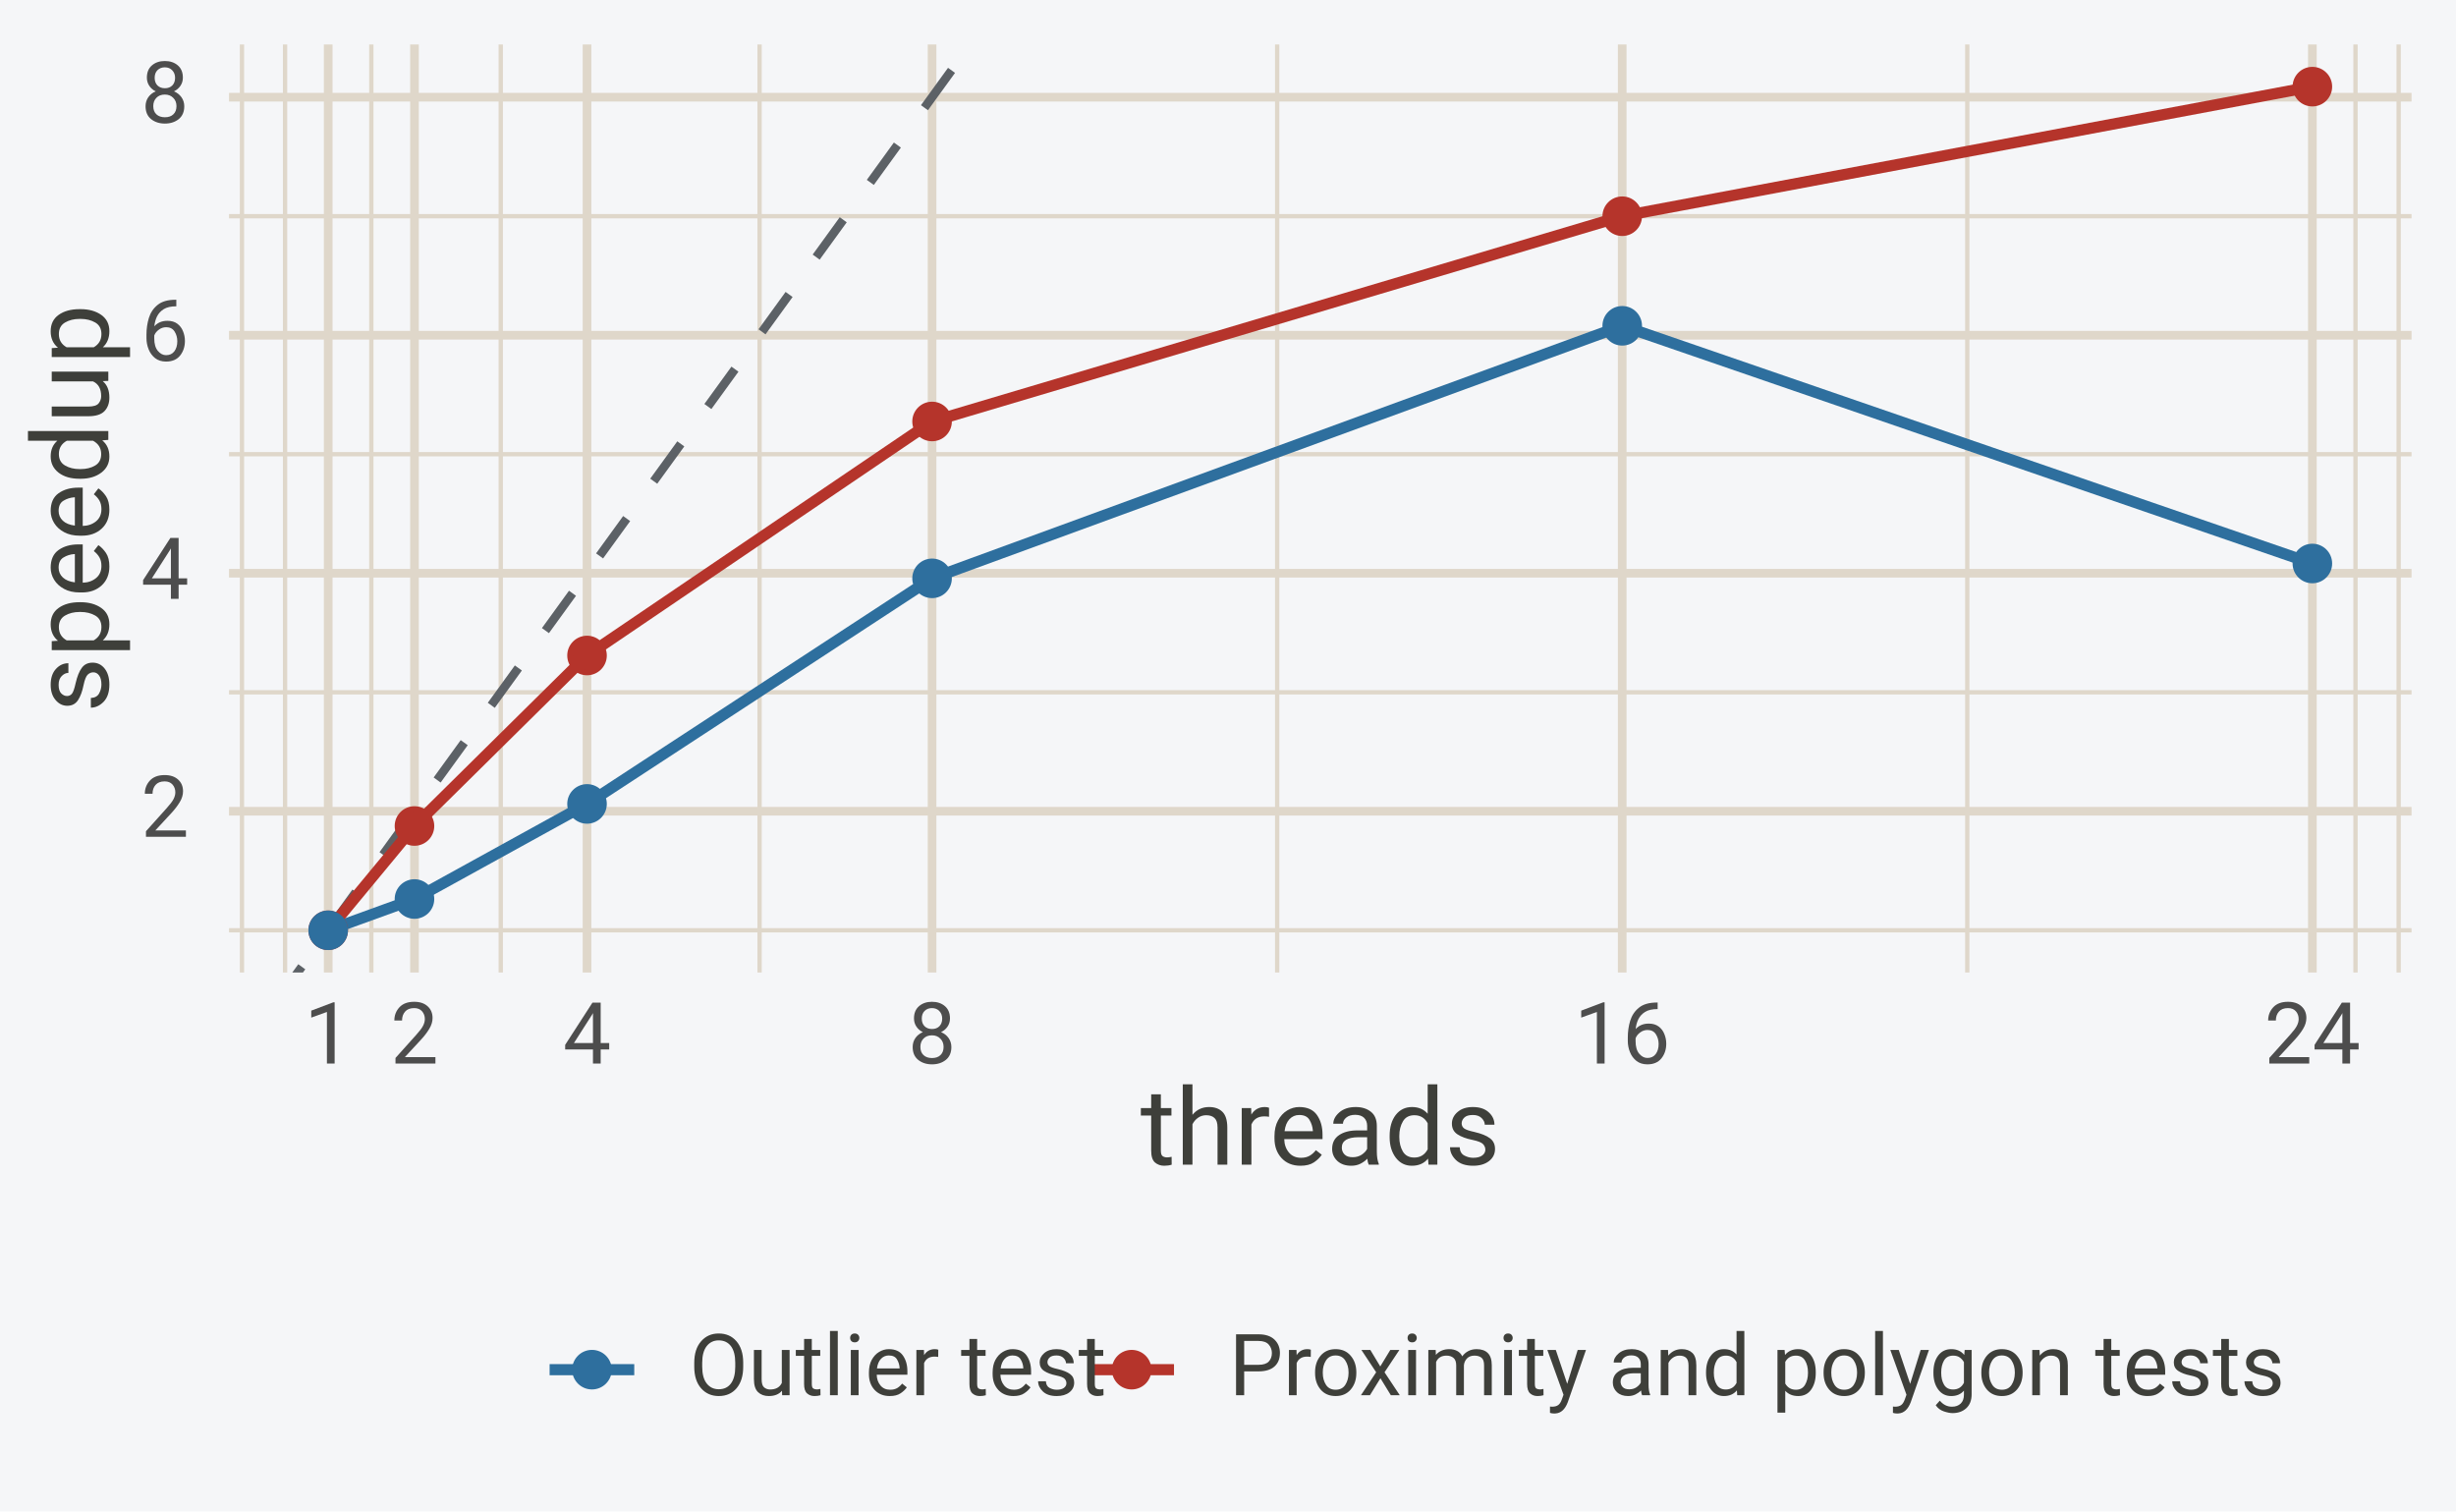
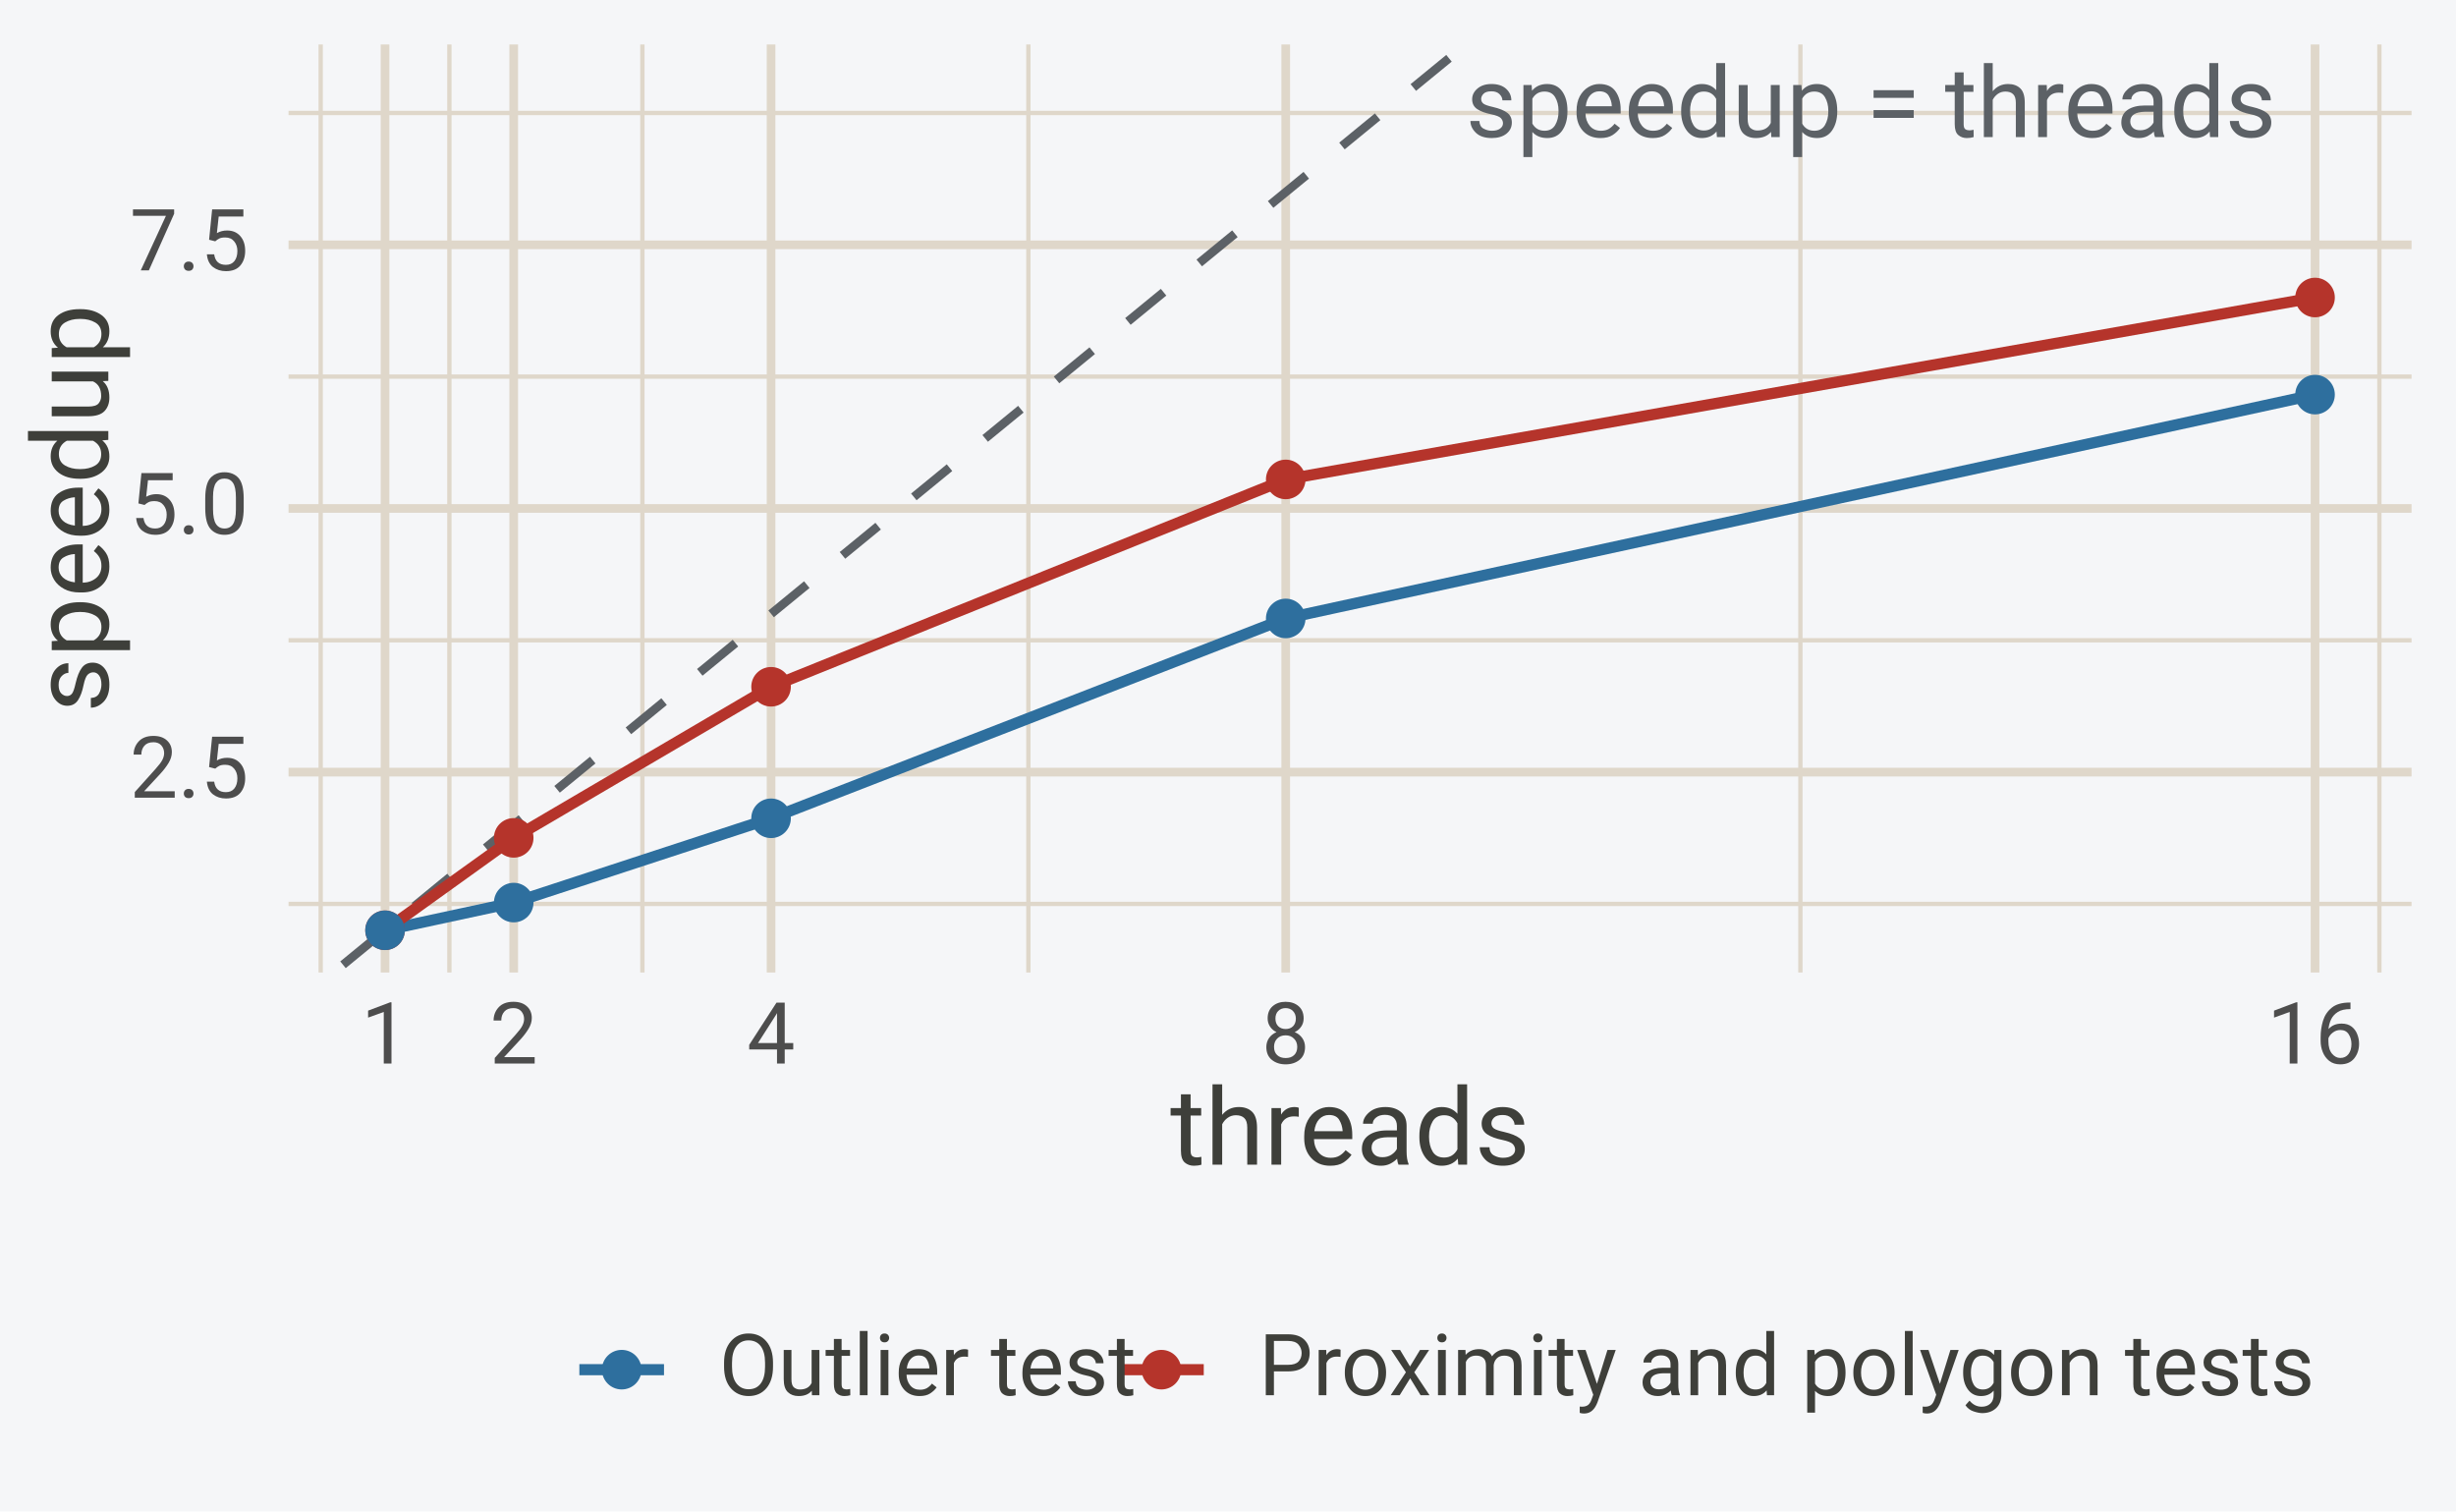
<svg xmlns="http://www.w3.org/2000/svg" width="468.00pt" height="288.00pt" viewBox="0 0 468.00 288.00">
  <g class="svglite">
    <defs>
      <style type="text/css">
    /* theme-aware-processed */
    .svglite line, .svglite polyline, .svglite polygon, .svglite path, .svglite circle {
      fill: none;
      stroke: #3E3F3A;
      stroke-linecap: round;
      stroke-linejoin: round;
      stroke-miterlimit: 10.00;
    }
    .svglite &gt; g &gt; rect {
      fill: none;
      stroke: #3E3F3A;
      stroke-linecap: round;
      stroke-linejoin: round;
      stroke-miterlimit: 10.00;
    }
    .svglite text {
      white-space: pre;
      fill: #3E3F3A;
    }
    .svglite g.glyphgroup path {
      fill: inherit;
      stroke: none;
    }
  </style>
    </defs>
    <rect class="svg-bg" width="100%" height="100%" style="stroke: none; fill: #F5F6F8;" />
    <defs>
      <clipPath id="cpMC4wMHw0NjguMDB8MC4wMHwyODguMDA=">
        <rect x="0.00" y="0.00" width="468.00" height="288.00" />
      </clipPath>
    </defs>
    <g clip-path="url(#cpMC4wMHw0NjguMDB8MC4wMHwyODguMDA=)">
      <rect x="0.00" y="0.00" width="468.00" height="288.00" style="stroke-width: 1.65; stroke: none;" /> fill: #F5F6F8;' /&gt;
</g>
    <defs>
-       <clipPath id="cpNDMuNjR8NDU5LjUzfDguNDd8MTg1LjMw">
-         <rect x="43.64" y="8.47" width="415.89" height="176.83" />
+       <clipPath id="cpNTQuOTh8NDU5LjUzfDguNDd8MTg1LjMw">
+         <rect x="54.98" y="8.47" width="404.55" height="176.83" />
      </clipPath>
    </defs>
-     <g clip-path="url(#cpNDMuNjR8NDU5LjUzfDguNDd8MTg1LjMw)">
-       <rect x="43.64" y="8.47" width="415.89" height="176.83" style="stroke-width: 1.65; stroke: none;" /> fill: #F5F6F8;' /&gt;
- <polyline points="43.64,177.26 459.53,177.26 " style="stroke-width: 0.82; stroke: #DFD7CA; stroke-linecap: butt;" />
-       <polyline points="43.64,131.91 459.53,131.91 " style="stroke-width: 0.82; stroke: #DFD7CA; stroke-linecap: butt;" />
-       <polyline points="43.64,86.55 459.53,86.55 " style="stroke-width: 0.82; stroke: #DFD7CA; stroke-linecap: butt;" />
-       <polyline points="43.64,41.20 459.53,41.20 " style="stroke-width: 0.82; stroke: #DFD7CA; stroke-linecap: butt;" />
-       <polyline points="46.11,185.30 46.11,8.47 " style="stroke-width: 0.82; stroke: #DFD7CA; stroke-linecap: butt;" />
-       <polyline points="54.32,185.30 54.32,8.47 " style="stroke-width: 0.82; stroke: #DFD7CA; stroke-linecap: butt;" />
-       <polyline points="70.76,185.30 70.76,8.47 " style="stroke-width: 0.82; stroke: #DFD7CA; stroke-linecap: butt;" />
-       <polyline points="95.42,185.30 95.42,8.47 " style="stroke-width: 0.82; stroke: #DFD7CA; stroke-linecap: butt;" />
-       <polyline points="144.74,185.30 144.74,8.47 " style="stroke-width: 0.82; stroke: #DFD7CA; stroke-linecap: butt;" />
-       <polyline points="243.37,185.30 243.37,8.47 " style="stroke-width: 0.82; stroke: #DFD7CA; stroke-linecap: butt;" />
-       <polyline points="374.87,185.30 374.87,8.47 " style="stroke-width: 0.82; stroke: #DFD7CA; stroke-linecap: butt;" />
-       <polyline points="448.85,185.30 448.85,8.47 " style="stroke-width: 0.82; stroke: #DFD7CA; stroke-linecap: butt;" />
-       <polyline points="457.07,185.30 457.07,8.47 " style="stroke-width: 0.82; stroke: #DFD7CA; stroke-linecap: butt;" />
-       <polyline points="43.64,154.58 459.53,154.58 " style="stroke-width: 1.65; stroke: #DFD7CA; stroke-linecap: butt;" />
-       <polyline points="43.64,109.23 459.53,109.23 " style="stroke-width: 1.65; stroke: #DFD7CA; stroke-linecap: butt;" />
-       <polyline points="43.64,63.88 459.53,63.88 " style="stroke-width: 1.65; stroke: #DFD7CA; stroke-linecap: butt;" />
-       <polyline points="43.64,18.52 459.53,18.52 " style="stroke-width: 1.65; stroke: #DFD7CA; stroke-linecap: butt;" />
-       <polyline points="62.54,185.30 62.54,8.47 " style="stroke-width: 1.65; stroke: #DFD7CA; stroke-linecap: butt;" />
-       <polyline points="78.98,185.30 78.98,8.47 " style="stroke-width: 1.65; stroke: #DFD7CA; stroke-linecap: butt;" />
-       <polyline points="111.86,185.30 111.86,8.47 " style="stroke-width: 1.65; stroke: #DFD7CA; stroke-linecap: butt;" />
-       <polyline points="177.61,185.30 177.61,8.47 " style="stroke-width: 1.65; stroke: #DFD7CA; stroke-linecap: butt;" />
-       <polyline points="309.12,185.30 309.12,8.47 " style="stroke-width: 1.65; stroke: #DFD7CA; stroke-linecap: butt;" />
-       <polyline points="440.63,185.30 440.63,8.47 " style="stroke-width: 1.65; stroke: #DFD7CA; stroke-linecap: butt;" />
-       <line x1="-71.47" y1="362.13" x2="313.08" y2="-168.36" style="stroke-width: 1.65; stroke: #5C6166; stroke-dasharray: 8.79,8.79; stroke-linecap: butt;" />
-       <polyline points="62.54,177.26 78.98,171.30 111.86,153.18 177.61,110.20 309.12,62.08 440.63,107.37 " style="stroke-width: 2.13; stroke: #2E6F9E; stroke-linecap: butt;" />
-       <polyline points="62.54,177.26 78.98,157.39 111.86,124.90 177.61,80.31 309.12,41.20 440.63,16.51 " style="stroke-width: 2.13; stroke: #B5342B; stroke-linecap: butt;" />
-       <circle cx="62.54" cy="177.26" r="3.22" style="stroke-width: 1.10; stroke: #B5342B; fill: #B5342B;" />
-       <circle cx="78.98" cy="157.39" r="3.22" style="stroke-width: 1.10; stroke: #B5342B; fill: #B5342B;" />
-       <circle cx="111.86" cy="124.90" r="3.22" style="stroke-width: 1.10; stroke: #B5342B; fill: #B5342B;" />
-       <circle cx="177.61" cy="80.31" r="3.22" style="stroke-width: 1.10; stroke: #B5342B; fill: #B5342B;" />
-       <circle cx="309.12" cy="41.20" r="3.22" style="stroke-width: 1.10; stroke: #B5342B; fill: #B5342B;" />
-       <circle cx="440.63" cy="16.51" r="3.22" style="stroke-width: 1.10; stroke: #B5342B; fill: #B5342B;" />
-       <circle cx="62.54" cy="177.26" r="3.22" style="stroke-width: 1.10; stroke: #2E6F9E; fill: #2E6F9E;" />
-       <circle cx="78.98" cy="171.30" r="3.22" style="stroke-width: 1.10; stroke: #2E6F9E; fill: #2E6F9E;" />
-       <circle cx="111.86" cy="153.18" r="3.22" style="stroke-width: 1.10; stroke: #2E6F9E; fill: #2E6F9E;" />
-       <circle cx="177.61" cy="110.20" r="3.22" style="stroke-width: 1.10; stroke: #2E6F9E; fill: #2E6F9E;" />
-       <circle cx="309.12" cy="62.08" r="3.22" style="stroke-width: 1.10; stroke: #2E6F9E; fill: #2E6F9E;" />
-       <circle cx="440.63" cy="107.37" r="3.22" style="stroke-width: 1.10; stroke: #2E6F9E; fill: #2E6F9E;" />
+     <g clip-path="url(#cpNTQuOTh8NDU5LjUzfDguNDd8MTg1LjMw)">
+       <rect x="54.98" y="8.47" width="404.55" height="176.83" style="stroke-width: 1.65; stroke: none;" /> fill: #F5F6F8;' /&gt;
+ <polyline points="54.98,172.24 459.53,172.24 " style="stroke-width: 0.82; stroke: #DFD7CA; stroke-linecap: butt;" />
+       <polyline points="54.98,122.00 459.53,122.00 " style="stroke-width: 0.82; stroke: #DFD7CA; stroke-linecap: butt;" />
+       <polyline points="54.98,71.76 459.53,71.76 " style="stroke-width: 0.82; stroke: #DFD7CA; stroke-linecap: butt;" />
+       <polyline points="54.98,21.53 459.53,21.53 " style="stroke-width: 0.82; stroke: #DFD7CA; stroke-linecap: butt;" />
+       <polyline points="61.11,185.30 61.11,8.47 " style="stroke-width: 0.82; stroke: #DFD7CA; stroke-linecap: butt;" />
+       <polyline points="85.63,185.30 85.63,8.47 " style="stroke-width: 0.82; stroke: #DFD7CA; stroke-linecap: butt;" />
+       <polyline points="122.41,185.30 122.41,8.47 " style="stroke-width: 0.82; stroke: #DFD7CA; stroke-linecap: butt;" />
+       <polyline points="195.96,185.30 195.96,8.47 " style="stroke-width: 0.82; stroke: #DFD7CA; stroke-linecap: butt;" />
+       <polyline points="343.07,185.30 343.07,8.47 " style="stroke-width: 0.82; stroke: #DFD7CA; stroke-linecap: butt;" />
+       <polyline points="453.40,185.30 453.40,8.47 " style="stroke-width: 0.82; stroke: #DFD7CA; stroke-linecap: butt;" />
+       <polyline points="54.98,147.12 459.53,147.12 " style="stroke-width: 1.65; stroke: #DFD7CA; stroke-linecap: butt;" />
+       <polyline points="54.98,96.88 459.53,96.88 " style="stroke-width: 1.65; stroke: #DFD7CA; stroke-linecap: butt;" />
+       <polyline points="54.98,46.65 459.53,46.65 " style="stroke-width: 1.65; stroke: #DFD7CA; stroke-linecap: butt;" />
+       <polyline points="73.37,185.30 73.37,8.47 " style="stroke-width: 1.65; stroke: #DFD7CA; stroke-linecap: butt;" />
+       <polyline points="97.89,185.30 97.89,8.47 " style="stroke-width: 1.65; stroke: #DFD7CA; stroke-linecap: butt;" />
+       <polyline points="146.93,185.30 146.93,8.47 " style="stroke-width: 1.65; stroke: #DFD7CA; stroke-linecap: butt;" />
+       <polyline points="245.00,185.30 245.00,8.47 " style="stroke-width: 1.65; stroke: #DFD7CA; stroke-linecap: butt;" />
+       <polyline points="441.14,185.30 441.14,8.47 " style="stroke-width: 1.65; stroke: #DFD7CA; stroke-linecap: butt;" />
+       <line x1="-152.19" y1="362.13" x2="495.08" y2="-168.36" style="stroke-width: 1.65; stroke: #5C6166; stroke-dasharray: 8.79,8.79; stroke-linecap: butt;" />
+       <text x="279.32" y="26.12" style="font-size: 1.565em;fill: #5C6166; font-family: &quot;Roboto&quot;, -apple-system, BlinkMacSystemFont, &quot;Segoe UI&quot;, system-ui, sans-serif;">speedup = threads</text>
+       <polyline points="73.37,177.26 97.89,171.98 146.93,155.92 245.00,117.84 441.14,75.19 " style="stroke-width: 2.13; stroke: #2E6F9E; stroke-linecap: butt;" />
+       <polyline points="73.37,177.26 97.89,159.65 146.93,130.86 245.00,91.35 441.14,56.69 " style="stroke-width: 2.13; stroke: #B5342B; stroke-linecap: butt;" />
+       <circle cx="73.37" cy="177.26" r="3.22" style="stroke-width: 1.10; stroke: #B5342B; fill: #B5342B;" />
+       <circle cx="97.89" cy="159.65" r="3.22" style="stroke-width: 1.10; stroke: #B5342B; fill: #B5342B;" />
+       <circle cx="146.93" cy="130.86" r="3.22" style="stroke-width: 1.10; stroke: #B5342B; fill: #B5342B;" />
+       <circle cx="245.00" cy="91.35" r="3.22" style="stroke-width: 1.10; stroke: #B5342B; fill: #B5342B;" />
+       <circle cx="441.14" cy="56.69" r="3.22" style="stroke-width: 1.10; stroke: #B5342B; fill: #B5342B;" />
+       <circle cx="73.37" cy="177.26" r="3.22" style="stroke-width: 1.10; stroke: #2E6F9E; fill: #2E6F9E;" />
+       <circle cx="97.89" cy="171.98" r="3.22" style="stroke-width: 1.10; stroke: #2E6F9E; fill: #2E6F9E;" />
+       <circle cx="146.93" cy="155.92" r="3.22" style="stroke-width: 1.10; stroke: #2E6F9E; fill: #2E6F9E;" />
+       <circle cx="245.00" cy="117.84" r="3.22" style="stroke-width: 1.10; stroke: #2E6F9E; fill: #2E6F9E;" />
+       <circle cx="441.14" cy="75.19" r="3.22" style="stroke-width: 1.10; stroke: #2E6F9E; fill: #2E6F9E;" />
    </g>
    <g clip-path="url(#cpMC4wMHw0NjguMDB8MC4wMHwyODguMDA=)">
-       <text x="36.02" y="159.45" text-anchor="end" style="font-size: 1.36em;fill: #4D4D4D; font-family: &quot;Roboto&quot;, -apple-system, BlinkMacSystemFont, &quot;Segoe UI&quot;, system-ui, sans-serif;">2</text>
-       <text x="36.02" y="114.10" text-anchor="end" style="font-size: 1.36em;fill: #4D4D4D; font-family: &quot;Roboto&quot;, -apple-system, BlinkMacSystemFont, &quot;Segoe UI&quot;, system-ui, sans-serif;">4</text>
-       <text x="36.02" y="68.74" text-anchor="end" style="font-size: 1.36em;fill: #4D4D4D; font-family: &quot;Roboto&quot;, -apple-system, BlinkMacSystemFont, &quot;Segoe UI&quot;, system-ui, sans-serif;">6</text>
-       <text x="36.02" y="23.39" text-anchor="end" style="font-size: 1.36em;fill: #4D4D4D; font-family: &quot;Roboto&quot;, -apple-system, BlinkMacSystemFont, &quot;Segoe UI&quot;, system-ui, sans-serif;">8</text>
-       <text x="62.54" y="202.65" text-anchor="middle" style="font-size: 1.36em;fill: #4D4D4D; font-family: &quot;Roboto&quot;, -apple-system, BlinkMacSystemFont, &quot;Segoe UI&quot;, system-ui, sans-serif;">1</text>
-       <text x="78.98" y="202.65" text-anchor="middle" style="font-size: 1.36em;fill: #4D4D4D; font-family: &quot;Roboto&quot;, -apple-system, BlinkMacSystemFont, &quot;Segoe UI&quot;, system-ui, sans-serif;">2</text>
-       <text x="111.86" y="202.65" text-anchor="middle" style="font-size: 1.36em;fill: #4D4D4D; font-family: &quot;Roboto&quot;, -apple-system, BlinkMacSystemFont, &quot;Segoe UI&quot;, system-ui, sans-serif;">4</text>
-       <text x="177.61" y="202.65" text-anchor="middle" style="font-size: 1.36em;fill: #4D4D4D; font-family: &quot;Roboto&quot;, -apple-system, BlinkMacSystemFont, &quot;Segoe UI&quot;, system-ui, sans-serif;">8</text>
-       <text x="309.12" y="202.65" text-anchor="middle" style="font-size: 1.36em;fill: #4D4D4D; font-family: &quot;Roboto&quot;, -apple-system, BlinkMacSystemFont, &quot;Segoe UI&quot;, system-ui, sans-serif;">16</text>
-       <text x="440.63" y="202.65" text-anchor="middle" style="font-size: 1.36em;fill: #4D4D4D; font-family: &quot;Roboto&quot;, -apple-system, BlinkMacSystemFont, &quot;Segoe UI&quot;, system-ui, sans-serif;">24</text>
-       <text x="251.59" y="221.92" text-anchor="middle" style="font-size: 1.7em; font-family: &quot;Roboto&quot;, -apple-system, BlinkMacSystemFont, &quot;Segoe UI&quot;, system-ui, sans-serif;">threads</text>
+       <text x="47.36" y="151.99" text-anchor="end" style="font-size: 1.36em;fill: #4D4D4D; font-family: &quot;Roboto&quot;, -apple-system, BlinkMacSystemFont, &quot;Segoe UI&quot;, system-ui, sans-serif;">2.5</text>
+       <text x="47.36" y="101.75" text-anchor="end" style="font-size: 1.36em;fill: #4D4D4D; font-family: &quot;Roboto&quot;, -apple-system, BlinkMacSystemFont, &quot;Segoe UI&quot;, system-ui, sans-serif;">5.0</text>
+       <text x="47.36" y="51.51" text-anchor="end" style="font-size: 1.36em;fill: #4D4D4D; font-family: &quot;Roboto&quot;, -apple-system, BlinkMacSystemFont, &quot;Segoe UI&quot;, system-ui, sans-serif;">7.5</text>
+       <text x="73.37" y="202.65" text-anchor="middle" style="font-size: 1.36em;fill: #4D4D4D; font-family: &quot;Roboto&quot;, -apple-system, BlinkMacSystemFont, &quot;Segoe UI&quot;, system-ui, sans-serif;">1</text>
+       <text x="97.89" y="202.65" text-anchor="middle" style="font-size: 1.36em;fill: #4D4D4D; font-family: &quot;Roboto&quot;, -apple-system, BlinkMacSystemFont, &quot;Segoe UI&quot;, system-ui, sans-serif;">2</text>
+       <text x="146.93" y="202.65" text-anchor="middle" style="font-size: 1.36em;fill: #4D4D4D; font-family: &quot;Roboto&quot;, -apple-system, BlinkMacSystemFont, &quot;Segoe UI&quot;, system-ui, sans-serif;">4</text>
+       <text x="245.00" y="202.65" text-anchor="middle" style="font-size: 1.36em;fill: #4D4D4D; font-family: &quot;Roboto&quot;, -apple-system, BlinkMacSystemFont, &quot;Segoe UI&quot;, system-ui, sans-serif;">8</text>
+       <text x="441.14" y="202.65" text-anchor="middle" style="font-size: 1.36em;fill: #4D4D4D; font-family: &quot;Roboto&quot;, -apple-system, BlinkMacSystemFont, &quot;Segoe UI&quot;, system-ui, sans-serif;">16</text>
+       <text x="257.26" y="221.92" text-anchor="middle" style="font-size: 1.7em; font-family: &quot;Roboto&quot;, -apple-system, BlinkMacSystemFont, &quot;Segoe UI&quot;, system-ui, sans-serif;">threads</text>
      <text transform="translate(20.64,96.88) rotate(-90)" text-anchor="middle" style="font-size: 1.7em; font-family: &quot;Roboto&quot;, -apple-system, BlinkMacSystemFont, &quot;Segoe UI&quot;, system-ui, sans-serif;">speedup</text>
-       <line x1="104.73" y1="260.98" x2="120.86" y2="260.98" style="stroke-width: 2.13; stroke: #2E6F9E; stroke-linecap: butt;" />
-       <circle cx="112.80" cy="260.98" r="3.22" style="stroke-width: 1.10; stroke: #2E6F9E; fill: #2E6F9E;" />
-       <line x1="207.58" y1="260.98" x2="223.71" y2="260.98" style="stroke-width: 2.13; stroke: #B5342B; stroke-linecap: butt;" />
-       <circle cx="215.64" cy="260.98" r="3.22" style="stroke-width: 1.10; stroke: #B5342B; fill: #B5342B;" />
-       <text x="131.34" y="265.85" style="font-size: 1.36em; font-family: &quot;Roboto&quot;, -apple-system, BlinkMacSystemFont, &quot;Segoe UI&quot;, system-ui, sans-serif;">Outlier test</text>
-       <text x="234.19" y="265.85" style="font-size: 1.36em; font-family: &quot;Roboto&quot;, -apple-system, BlinkMacSystemFont, &quot;Segoe UI&quot;, system-ui, sans-serif;">Proximity and polygon tests</text>
+       <line x1="110.40" y1="260.98" x2="126.53" y2="260.98" style="stroke-width: 2.13; stroke: #2E6F9E; stroke-linecap: butt;" />
+       <circle cx="118.47" cy="260.98" r="3.22" style="stroke-width: 1.10; stroke: #2E6F9E; fill: #2E6F9E;" />
+       <line x1="213.25" y1="260.98" x2="229.38" y2="260.98" style="stroke-width: 2.13; stroke: #B5342B; stroke-linecap: butt;" />
+       <circle cx="221.31" cy="260.98" r="3.22" style="stroke-width: 1.10; stroke: #B5342B; fill: #B5342B;" />
+       <text x="137.02" y="265.85" style="font-size: 1.36em; font-family: &quot;Roboto&quot;, -apple-system, BlinkMacSystemFont, &quot;Segoe UI&quot;, system-ui, sans-serif;">Outlier test</text>
+       <text x="239.86" y="265.85" style="font-size: 1.36em; font-family: &quot;Roboto&quot;, -apple-system, BlinkMacSystemFont, &quot;Segoe UI&quot;, system-ui, sans-serif;">Proximity and polygon tests</text>
    </g>
  </g>
</svg>
